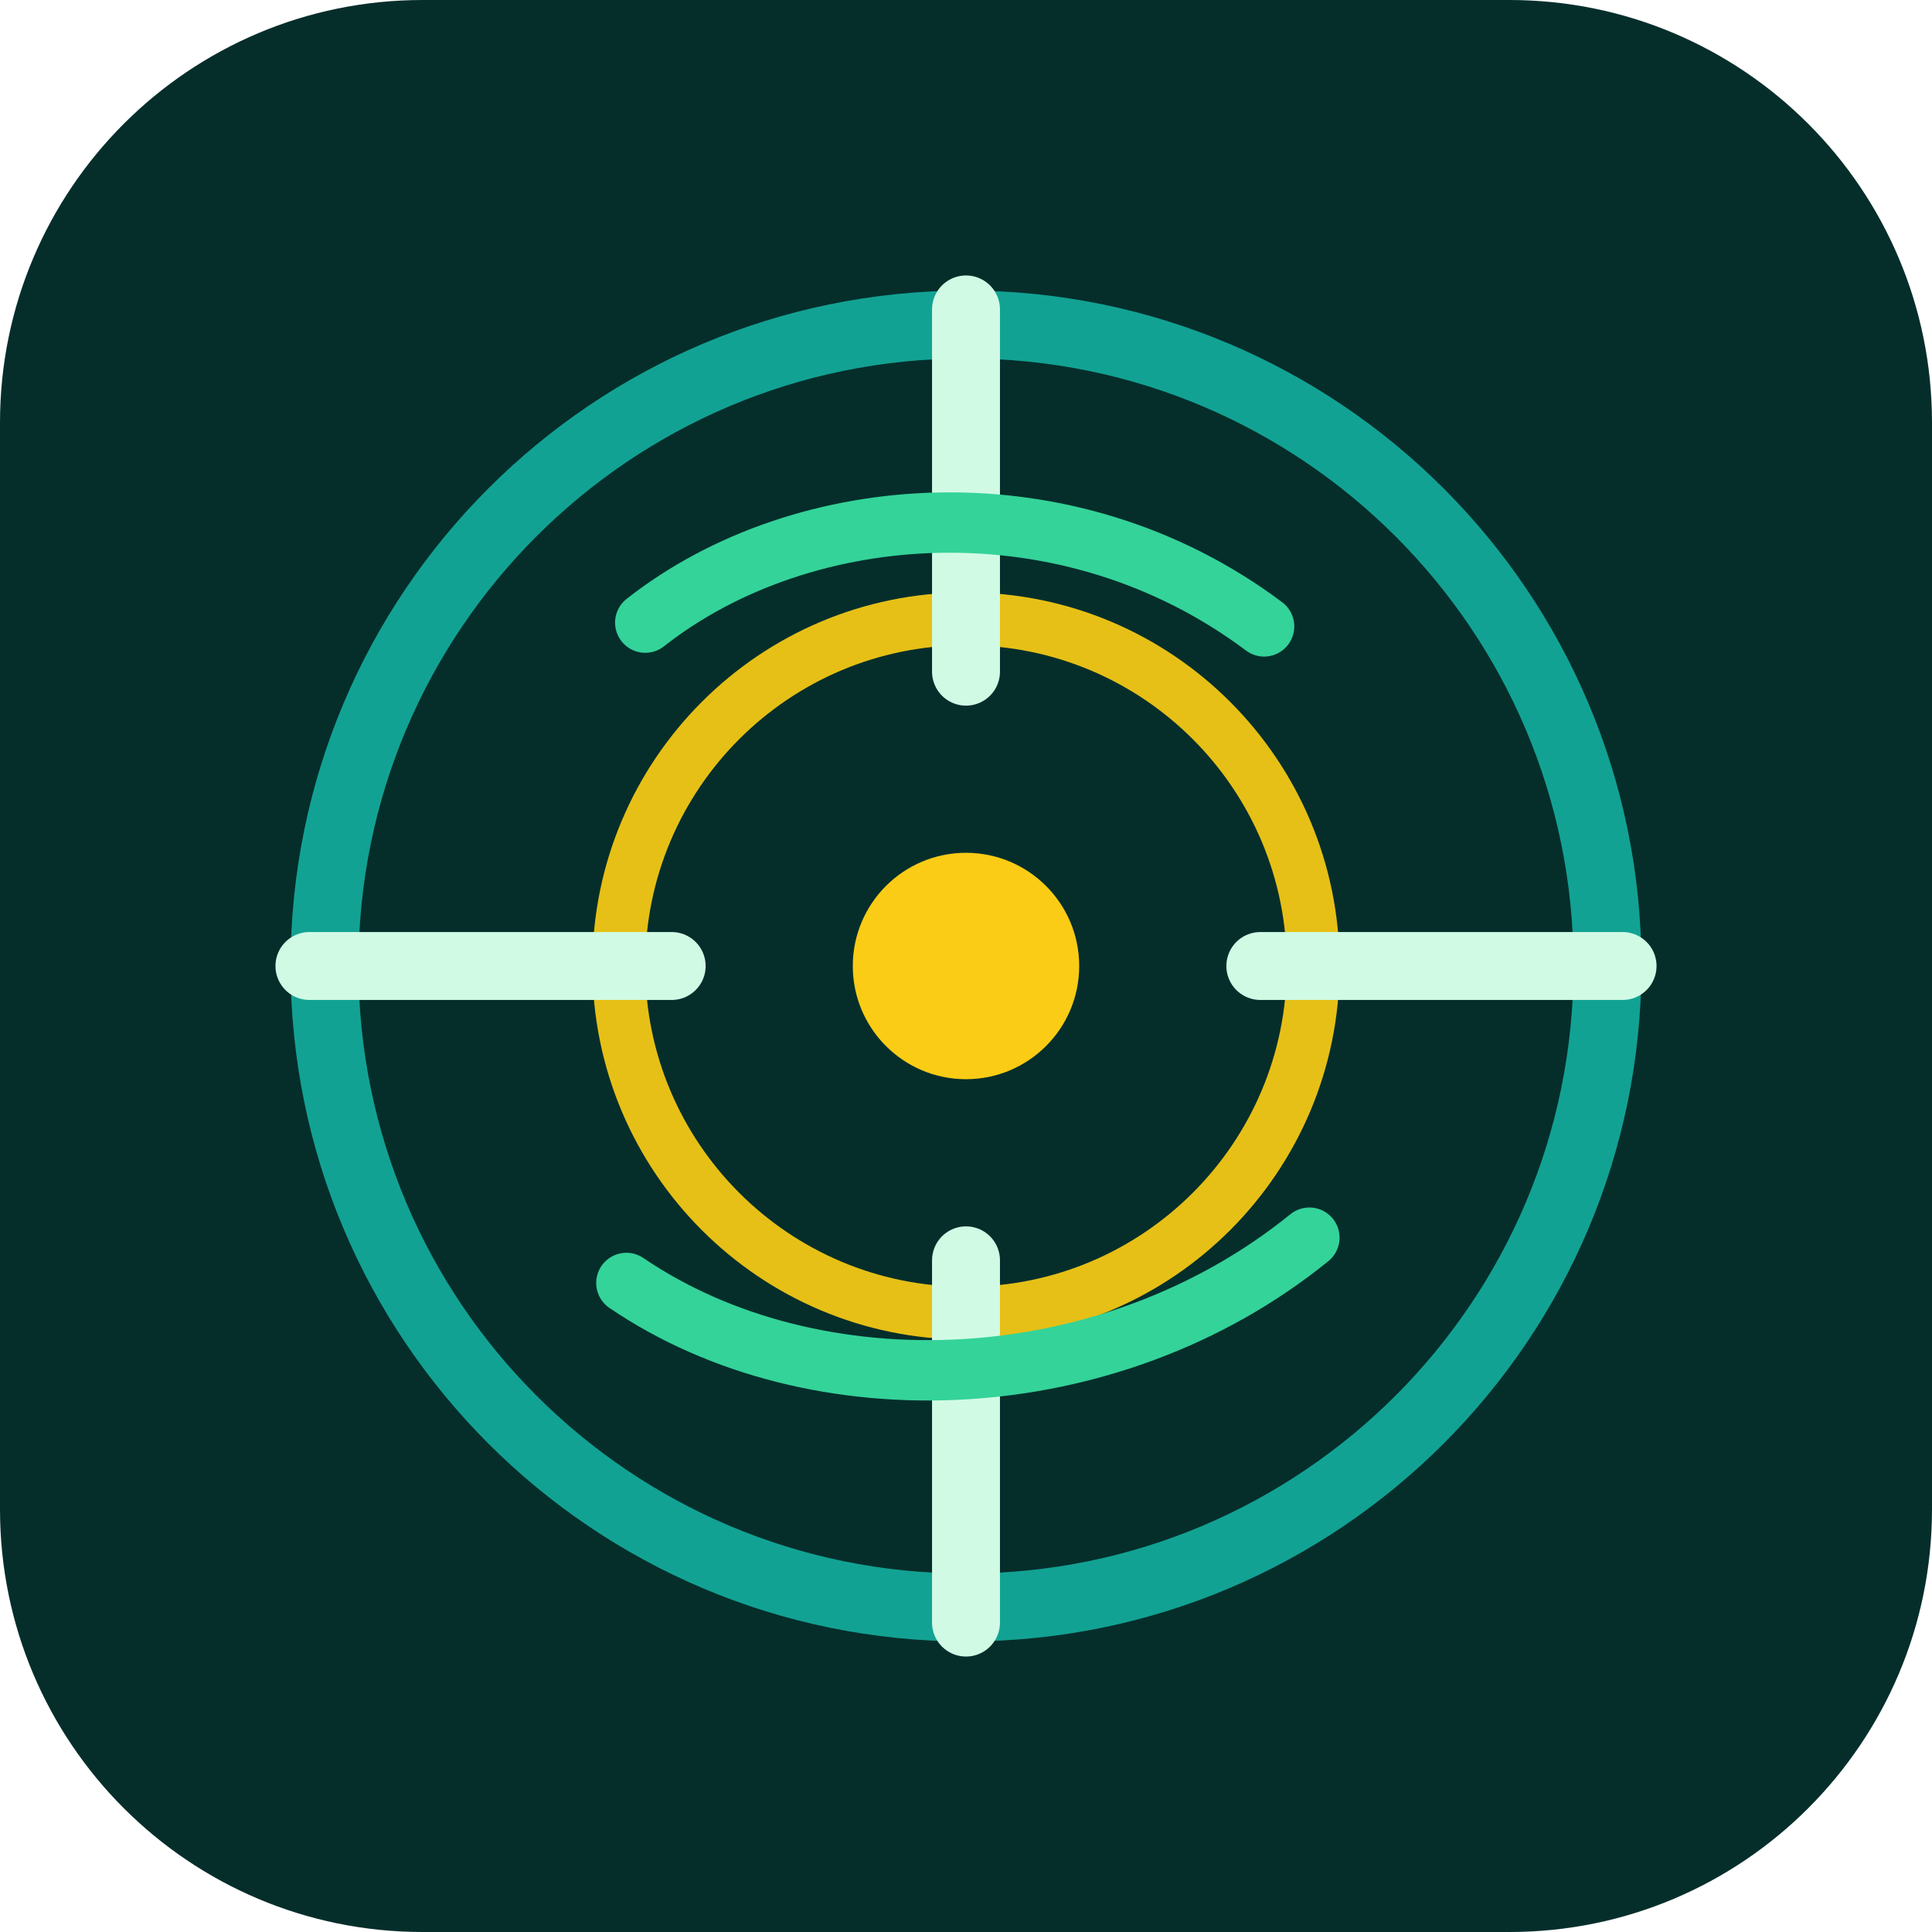
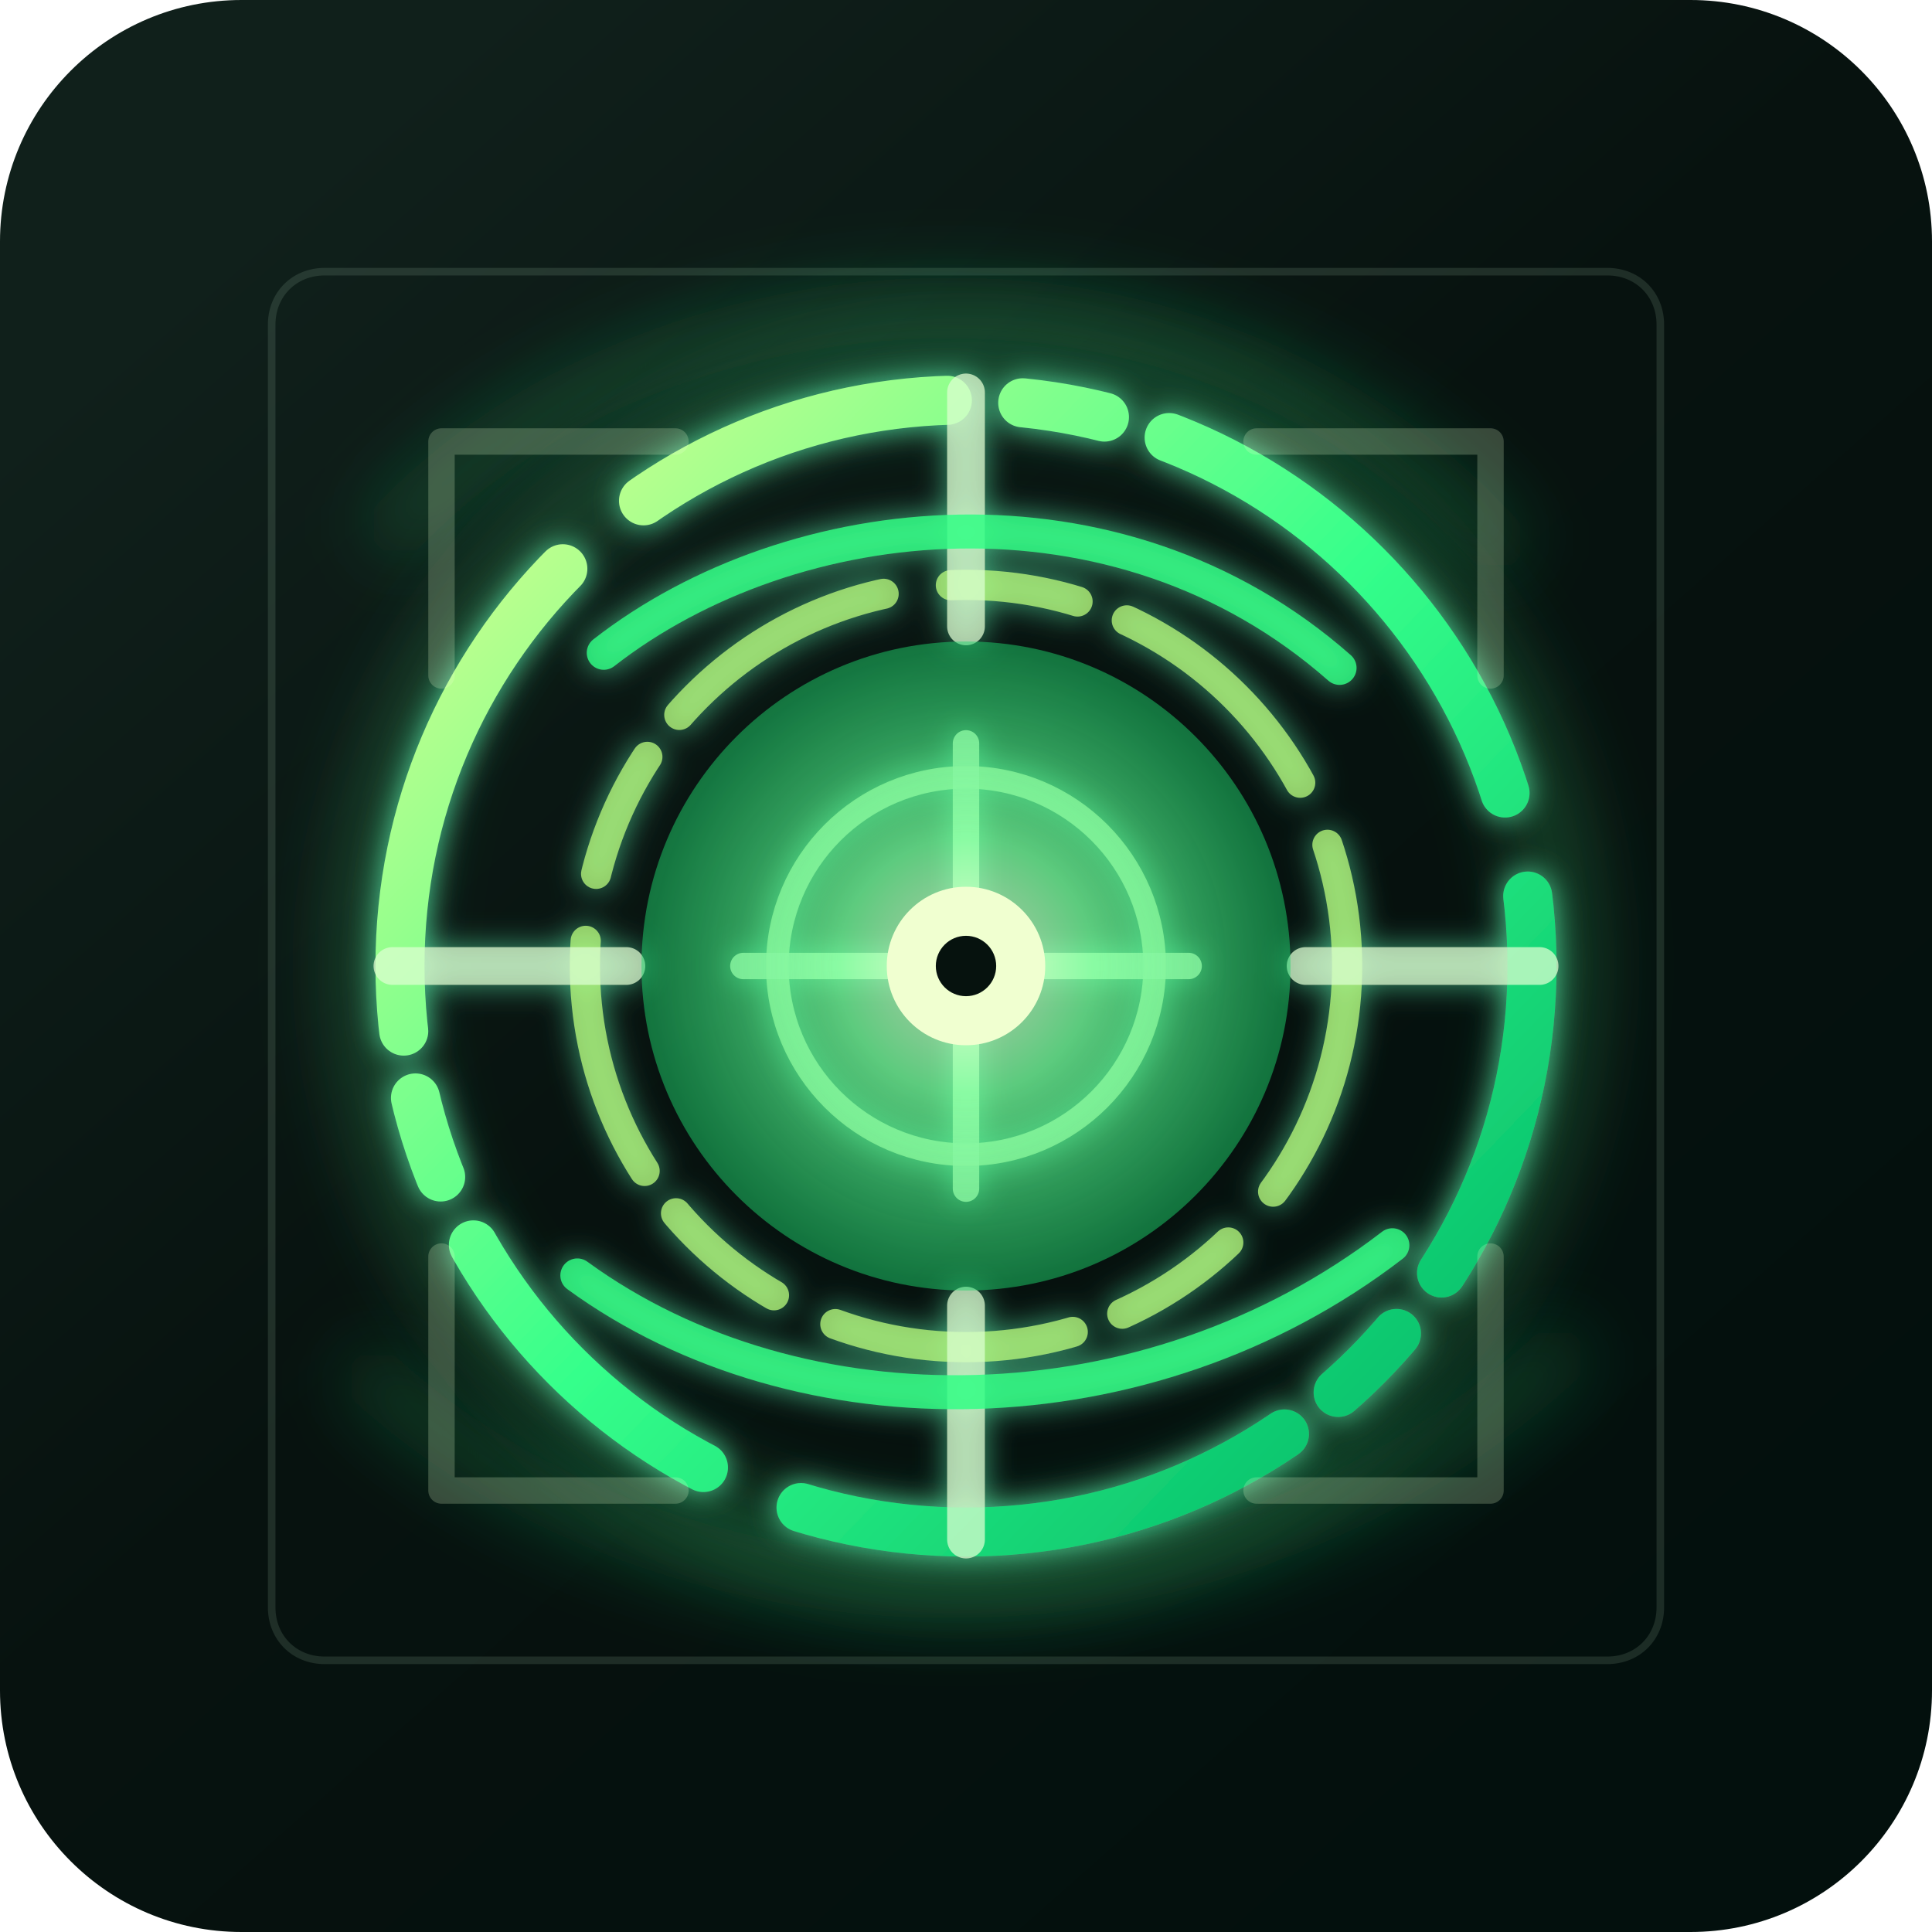
<svg xmlns="http://www.w3.org/2000/svg" viewBox="0 0 512 512" role="img" aria-label="All For One">
-   <rect width="512" height="512" rx="112" fill="#052e2b" />
-   <circle cx="256" cy="256" r="170" fill="none" stroke="#14b8a6" stroke-width="18" opacity="0.84" />
-   <circle cx="256" cy="256" r="92" fill="none" stroke="#facc15" stroke-width="14" opacity="0.92" />
-   <path d="M256 82v96M256 334v96M82 256h96M334 256h96" stroke="#d1fae5" stroke-width="18" stroke-linecap="round" />
-   <path d="M171 165c42-33 112-38 164 1M166 340c50 34 128 31 181-12" fill="none" stroke="#34d399" stroke-width="16" stroke-linecap="round" />
-   <circle cx="256" cy="256" r="30" fill="#facc15" />
+   <defs>
+     <linearGradient id="tile" x1="74" x2="438" y1="50" y2="462" gradientUnits="userSpaceOnUse">
+       <stop stop-color="#10201b" />
+       <stop offset="0.46" stop-color="#07120f" />
+       <stop offset="1" stop-color="#03100d" />
+     </linearGradient>
+     <radialGradient id="coreGlow" cx="0" cy="0" r="1" gradientTransform="matrix(0 154 -154 0 256 256)" gradientUnits="userSpaceOnUse">
+       <stop stop-color="#eaffd9" />
+       <stop offset="0.22" stop-color="#74ff9d" />
+       <stop offset="0.58" stop-color="#18d56b" stop-opacity="0.6" />
+       <stop offset="1" stop-color="#18d56b" stop-opacity="0" />
+     </radialGradient>
+     <linearGradient id="line" x1="115" x2="400" y1="119" y2="393" gradientUnits="userSpaceOnUse">
+       <stop stop-color="#d9ff8f" />
+       <stop offset="0.5" stop-color="#35ff8b" />
+       <stop offset="1" stop-color="#00b667" />
+     </linearGradient>
+     <filter id="soft" x="-25%" y="-25%" width="150%" height="150%">
+       <feGaussianBlur stdDeviation="9" />
+     </filter>
+     <filter id="sharpGlow" x="-45%" y="-45%" width="190%" height="190%">
+       <feGaussianBlur in="SourceGraphic" stdDeviation="4" result="blur" />
+       <feColorMatrix in="blur" type="matrix" values="0 0 0 0 0.12 0 0 0 0 1 0 0 0 0 0.48 0 0 0 0.8 0" />
+       <feMerge>
+         <feMergeNode />
+         <feMergeNode in="SourceGraphic" />
+       </feMerge>
+     </filter>
+   </defs>
+   <rect width="512" height="512" rx="64" fill="url(#tile)" />
+   <path d="M72 86c0-8 6-14 14-14h340c8 0 14 6 14 14v340c0 8-6 14-14 14H86c-8 0-14-6-14-14V86Z" fill="none" stroke="#d7ffe0" stroke-opacity="0.12" stroke-width="2" />
+   <path d="M106 139c65-68 207-86 290 4M100 366c78 70 220 78 312-6" fill="none" stroke="#36f489" stroke-opacity="0.18" stroke-width="16" stroke-linecap="round" filter="url(#soft)" />
+   <circle cx="256" cy="256" r="158" fill="none" stroke="#55ff92" stroke-opacity="0.18" stroke-width="22" filter="url(#soft)" />
+   <g filter="url(#sharpGlow)">
+     <circle cx="256" cy="256" r="150" fill="none" stroke="url(#line)" stroke-width="13" stroke-linecap="round" stroke-dasharray="86 20 22 18 134 28" />
+     <circle cx="256" cy="256" r="101" fill="none" stroke="#baff7d" stroke-opacity="0.74" stroke-width="8" stroke-linecap="round" stroke-dasharray="64 18 34 14" />
+     <circle cx="256" cy="256" r="50" fill="none" stroke="#e5ffb7" stroke-width="6" stroke-opacity="0.82" />
+     <path d="M256 104v62M256 346v62M104 256h62M346 256h62" stroke="#dfffd3" stroke-width="10" stroke-linecap="round" stroke-opacity="0.72" />
+     <path d="M160 173c50-39 136-48 195 4M153 338c59 43 151 42 216-8" fill="none" stroke="#2dff84" stroke-width="9" stroke-linecap="round" stroke-opacity="0.82" />
+     <path d="M197 256h118M256 197v118" stroke="#eaffc7" stroke-width="7" stroke-linecap="round" stroke-opacity="0.86" />
+   </g>
+   <circle cx="256" cy="256" r="86" fill="url(#coreGlow)" opacity="0.78" />
+   <circle cx="256" cy="256" r="21" fill="#f0ffd0" />
+   <circle cx="256" cy="256" r="8" fill="#06120e" />
+   <path d="M117 117h62M117 117v62M395 117h-62M395 117v62M117 395h62M117 395v-62M395 395h-62M395 395v-62" stroke="#e7ffce" stroke-opacity="0.22" stroke-width="7" stroke-linecap="round" />
</svg>
